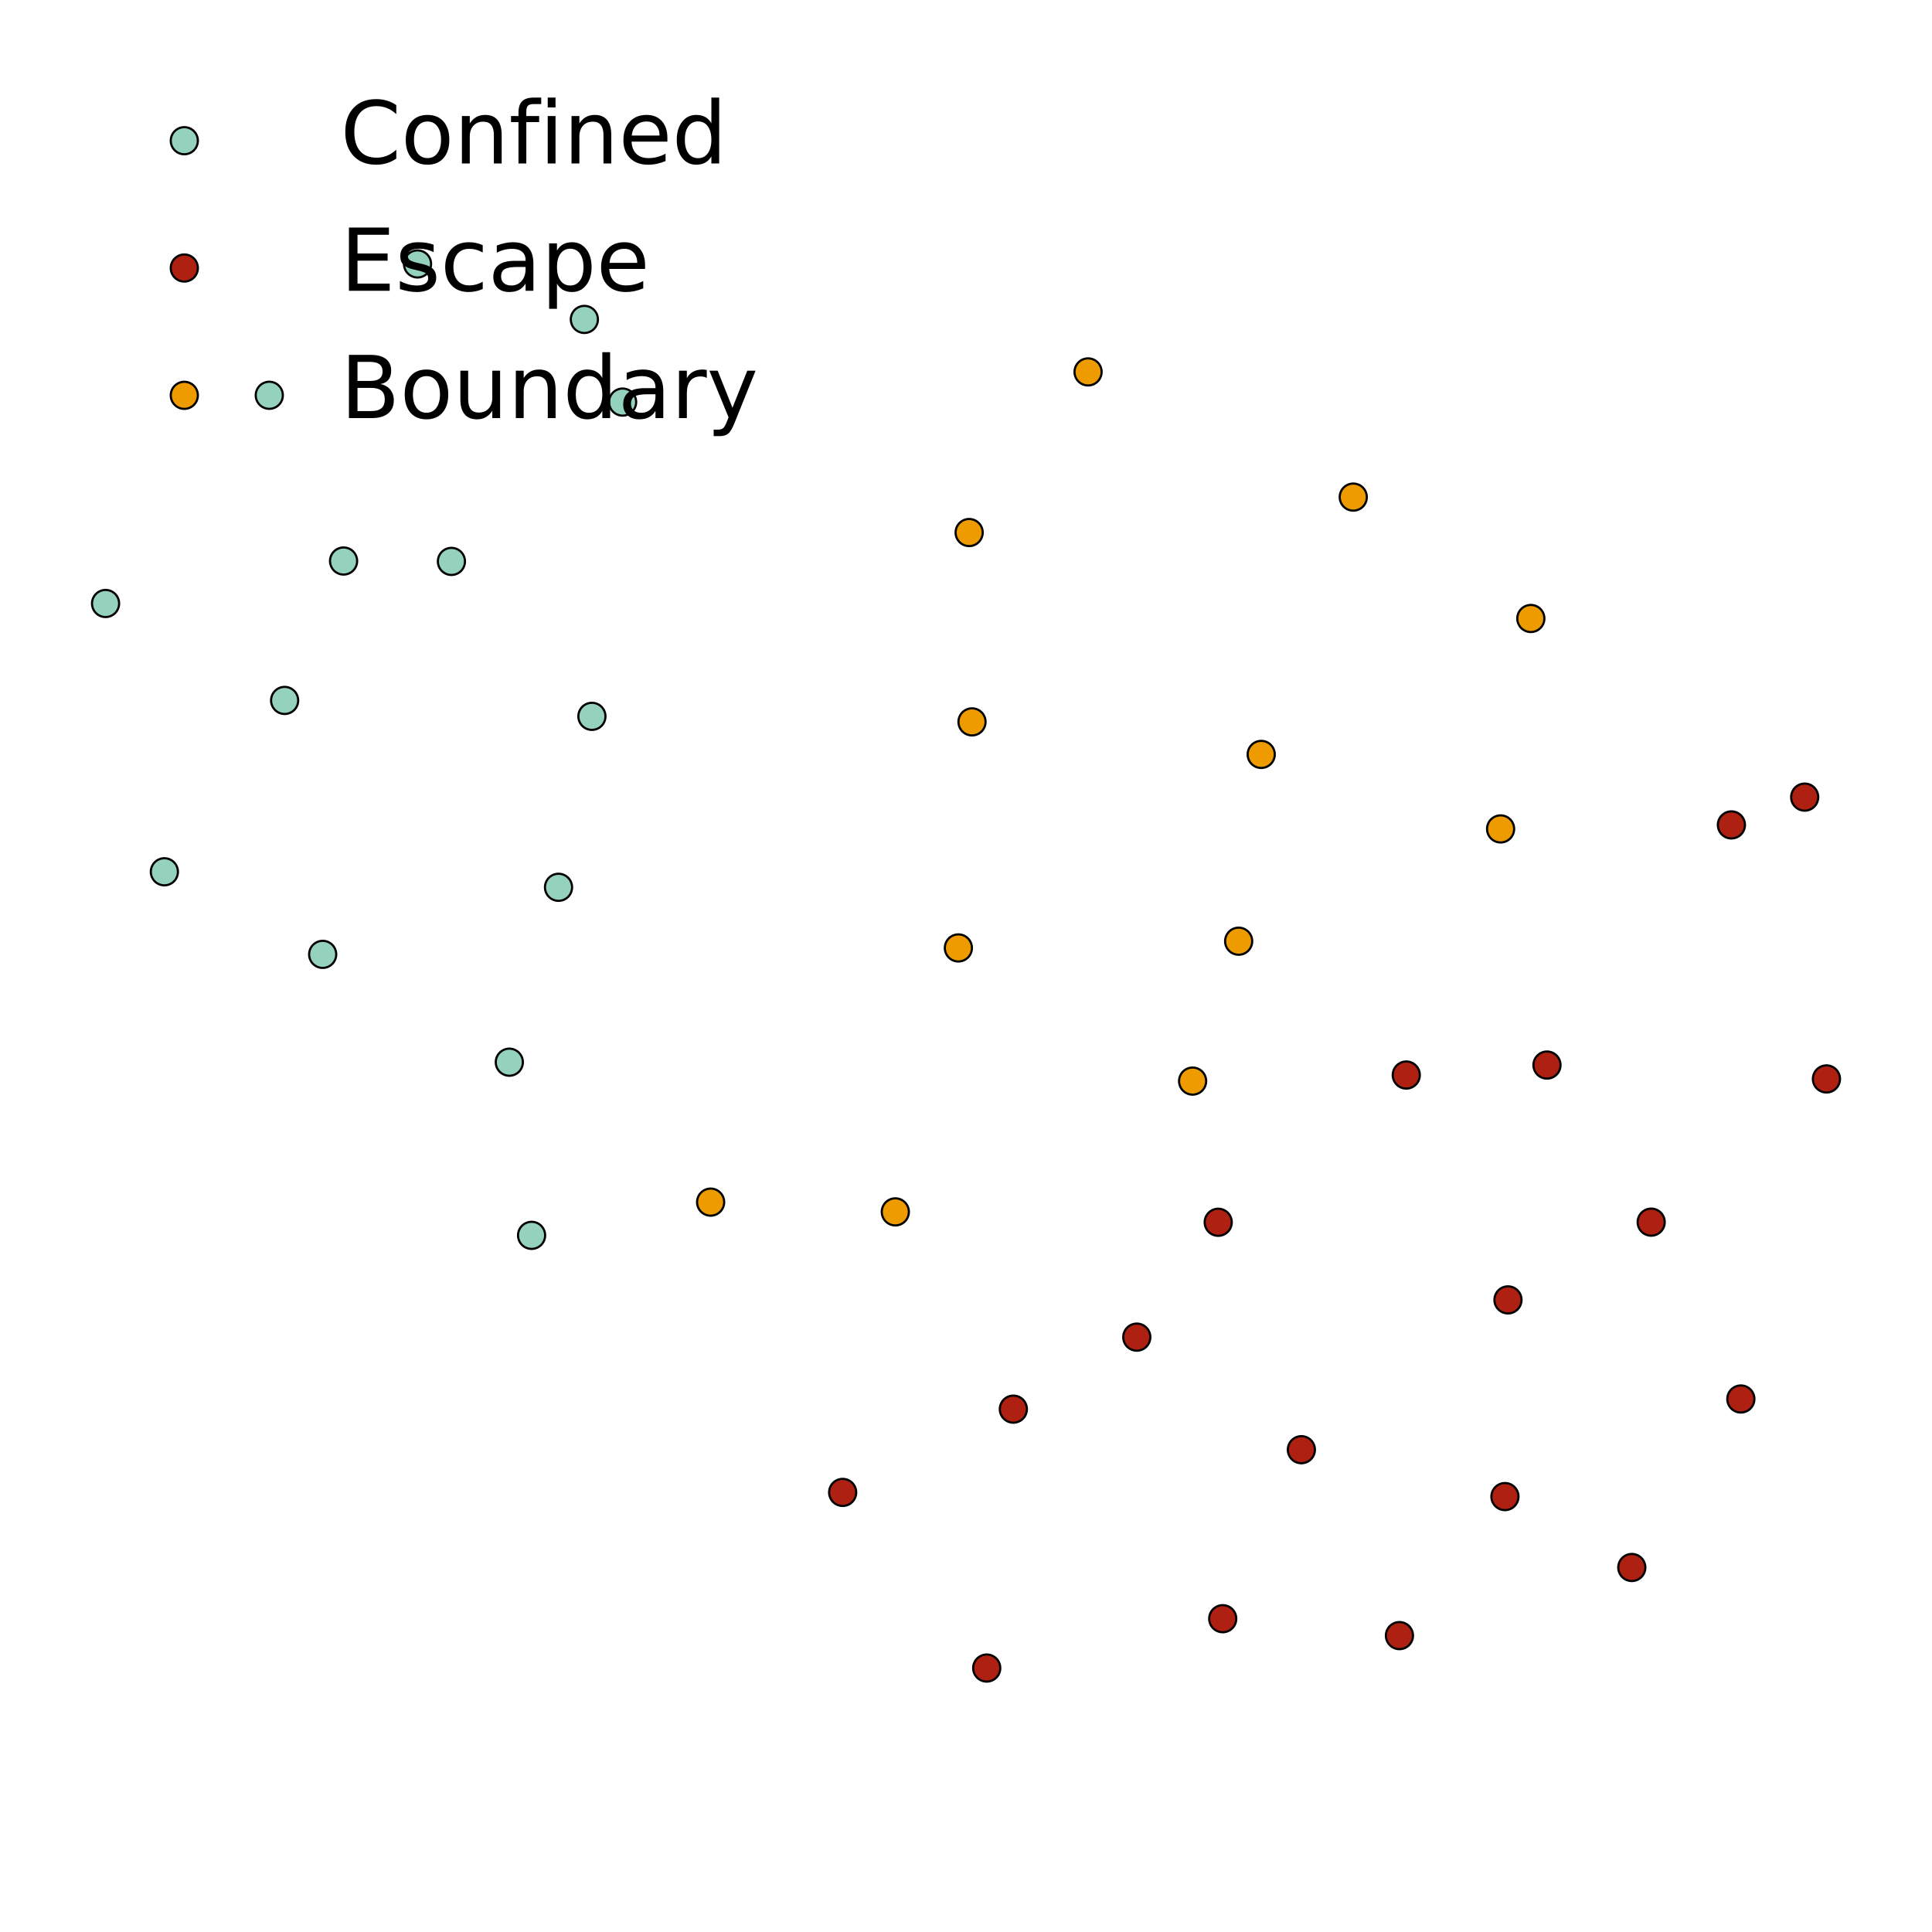
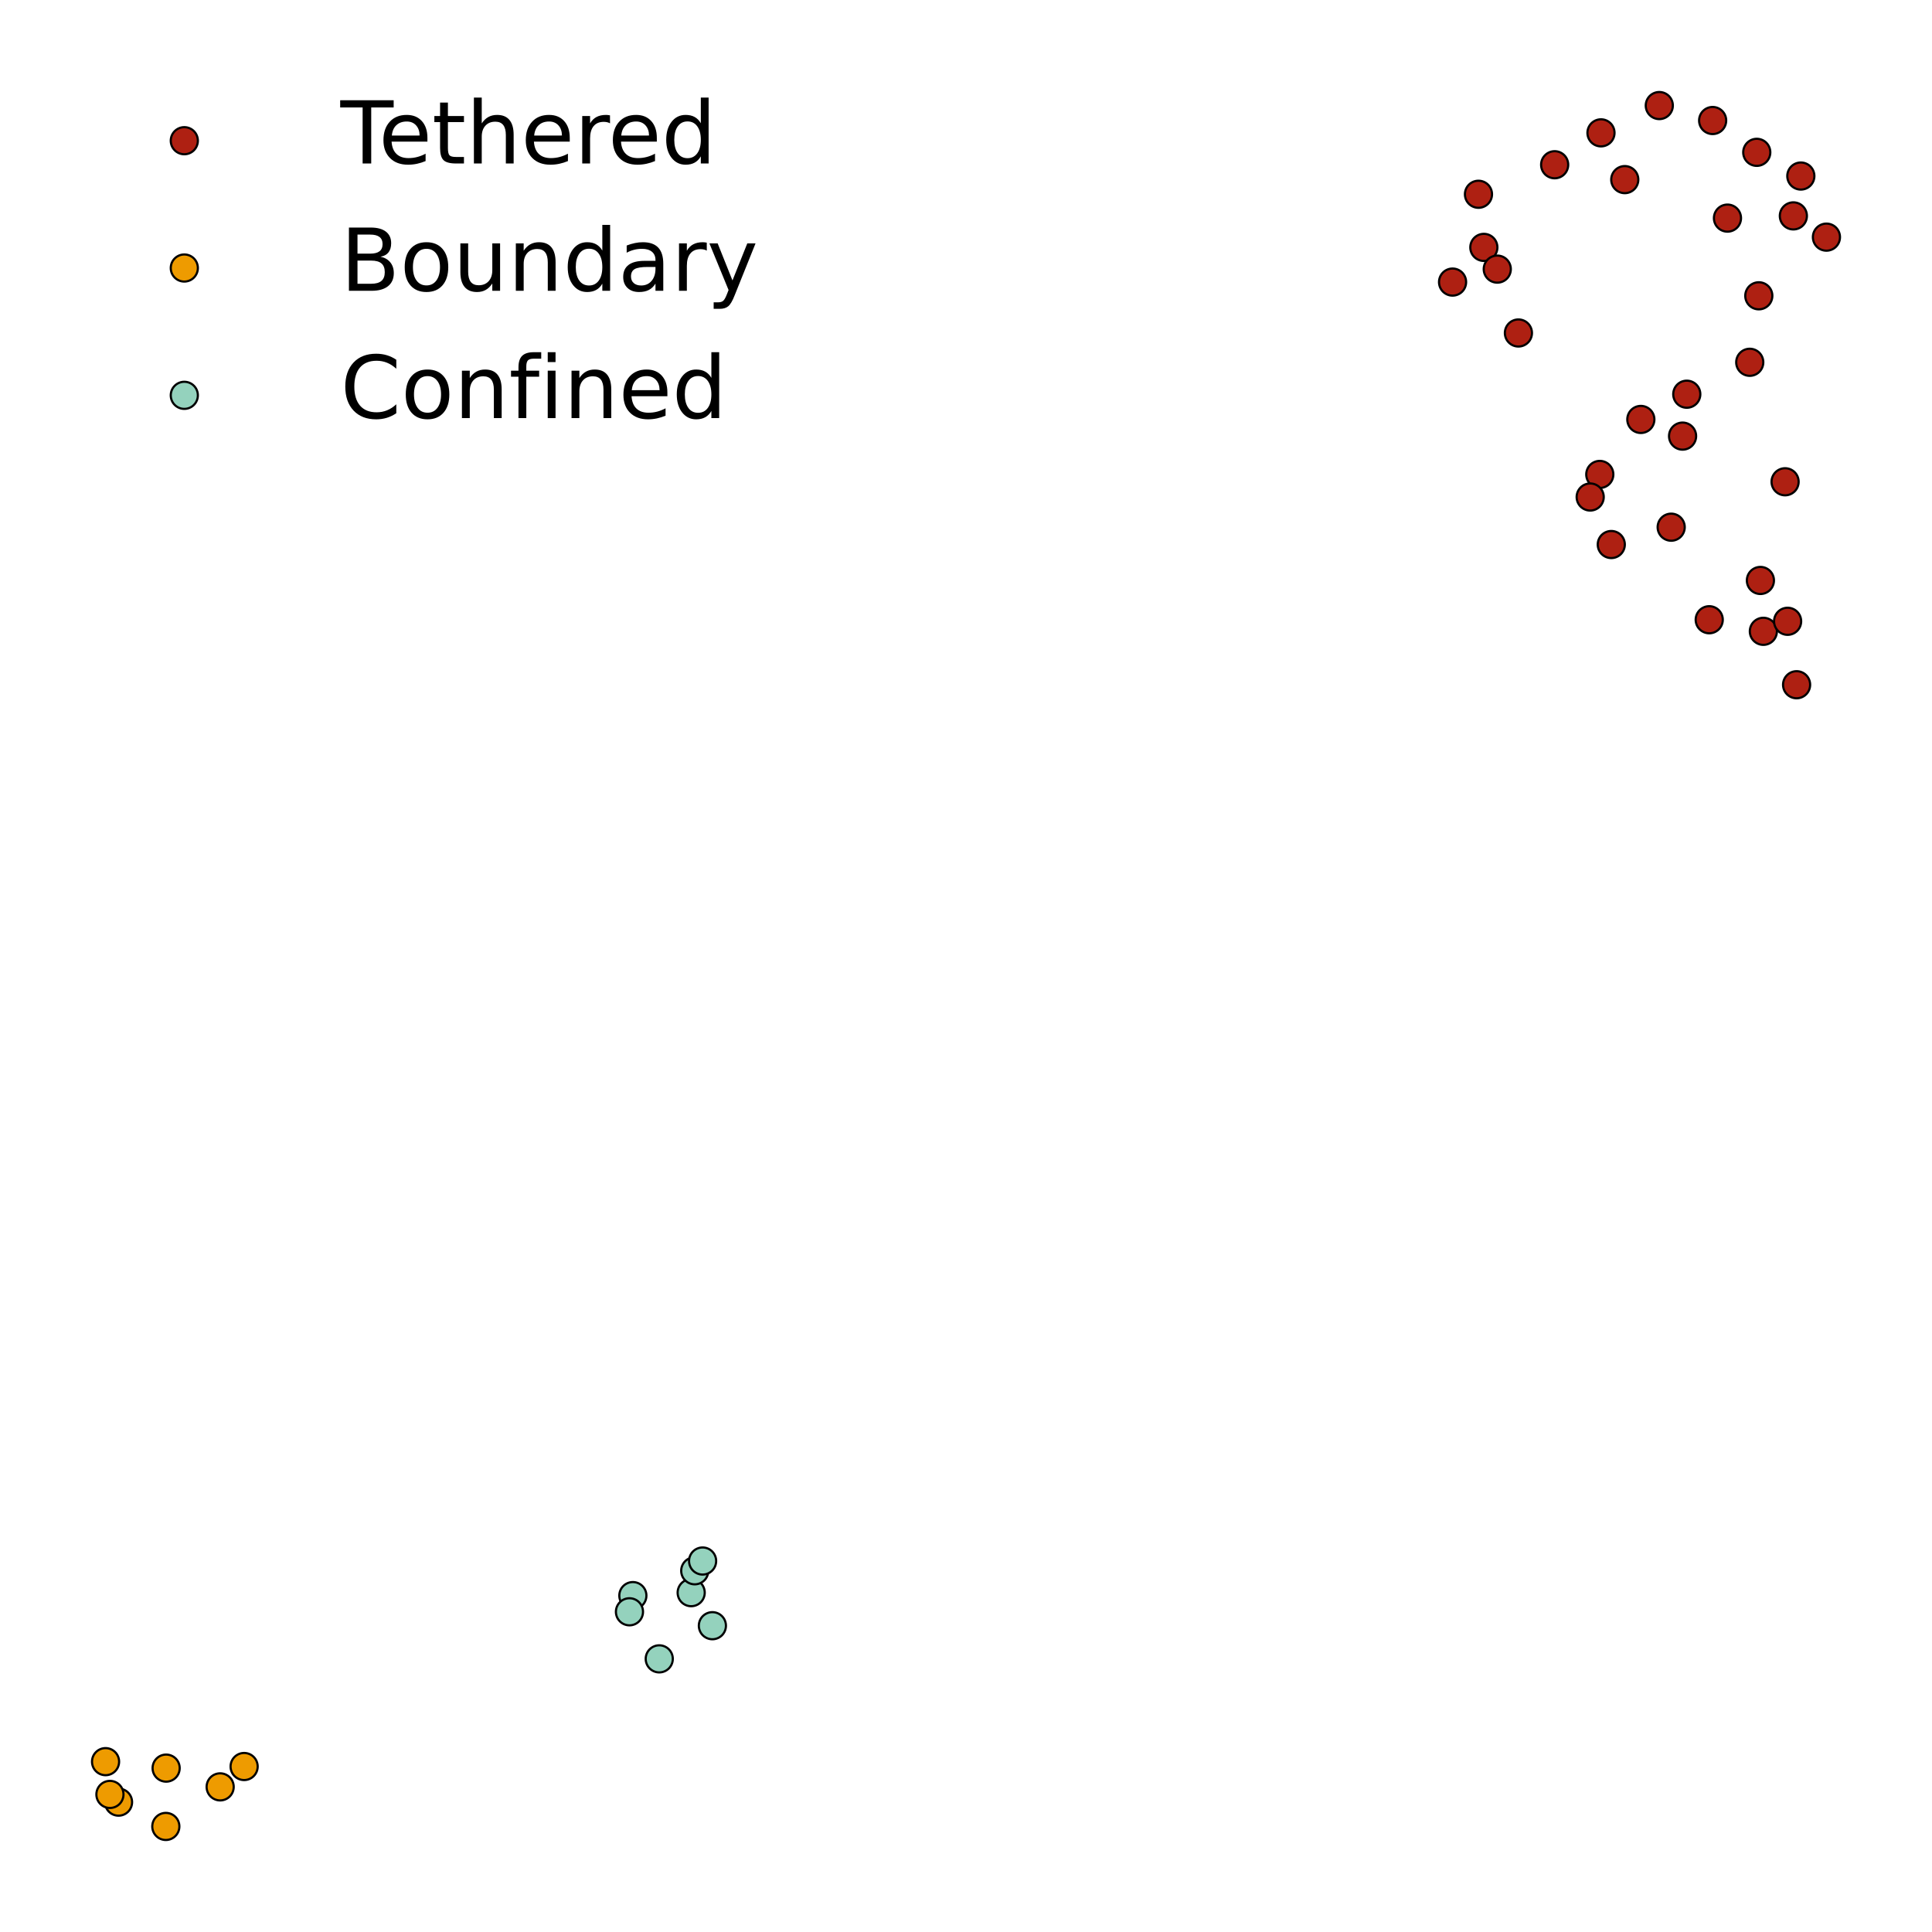
<svg xmlns="http://www.w3.org/2000/svg" xmlns:xlink="http://www.w3.org/1999/xlink" width="712.8pt" height="712.8pt" viewBox="0 0 712.8 712.8" version="1.1">
  <defs>
    <style type="text/css">*{stroke-linejoin: round; stroke-linecap: butt}</style>
  </defs>
  <g id="figure_1">
    <g id="patch_1">
      <path d="M 0 712.8  L 712.8 712.8  L 712.8 0  L 0 0  L 0 712.8  z " style="fill: none" />
    </g>
    <g id="axes_1">
      <g id="patch_2">
        <path d="M 7.2 705.6  L 705.6 705.6  L 705.6 7.2  L 7.2 7.2  L 7.2 705.6  z " style="fill: none" />
      </g>
      <g id="PathCollection_1">
        <defs>
-           <path id="m7190967503" d="M 0 5  C 1.326 5 2.598 4.473 3.536 3.536  C 4.473 2.598 5 1.326 5 0  C 5 -1.326 4.473 -2.598 3.536 -3.536  C 2.598 -4.473 1.326 -5 0 -5  C -1.326 -5 -2.598 -4.473 -3.536 -3.536  C -4.473 -2.598 -5 -1.326 -5 0  C -5 1.326 -4.473 2.598 -3.536 3.536  C -2.598 4.473 -1.326 5 0 5  z " style="stroke: #000000; stroke-width: 0.8" />
+           <path id="m423b83acc5" d="M 0 5  C 1.326 5 2.598 4.473 3.536 3.536  C 4.473 2.598 5 1.326 5 0  C 5 -1.326 4.473 -2.598 3.536 -3.536  C 2.598 -4.473 1.326 -5 0 -5  C -1.326 -5 -2.598 -4.473 -3.536 -3.536  C -4.473 -2.598 -5 -1.326 -5 0  C -5 1.326 -4.473 2.598 -3.536 3.536  C -2.598 4.473 -1.326 5 0 5  z " style="stroke: #000000; stroke-width: 0.8" />
        </defs>
-         <g clip-path="url(#pf99914e825)">
-           <use xlink:href="#m7190967503" x="218.384" y="264.291" style="fill: #94d2bd; stroke: #000000; stroke-width: 0.8" />
-           <use xlink:href="#m7190967503" x="187.909" y="391.89" style="fill: #94d2bd; stroke: #000000; stroke-width: 0.8" />
-           <use xlink:href="#m7190967503" x="166.55" y="207.131" style="fill: #94d2bd; stroke: #000000; stroke-width: 0.8" />
-           <use xlink:href="#m7190967503" x="229.707" y="148.346" style="fill: #94d2bd; stroke: #000000; stroke-width: 0.8" />
-           <use xlink:href="#m7190967503" x="105.01" y="258.422" style="fill: #94d2bd; stroke: #000000; stroke-width: 0.8" />
-           <use xlink:href="#m7190967503" x="126.761" y="206.984" style="fill: #94d2bd; stroke: #000000; stroke-width: 0.8" />
-           <use xlink:href="#m7190967503" x="215.599" y="117.849" style="fill: #94d2bd; stroke: #000000; stroke-width: 0.8" />
-           <use xlink:href="#m7190967503" x="196.126" y="455.775" style="fill: #94d2bd; stroke: #000000; stroke-width: 0.8" />
-           <use xlink:href="#m7190967503" x="154.041" y="97.379" style="fill: #94d2bd; stroke: #000000; stroke-width: 0.8" />
-           <use xlink:href="#m7190967503" x="206.063" y="327.363" style="fill: #94d2bd; stroke: #000000; stroke-width: 0.8" />
-           <use xlink:href="#m7190967503" x="99.353" y="145.838" style="fill: #94d2bd; stroke: #000000; stroke-width: 0.8" />
-           <use xlink:href="#m7190967503" x="38.945" y="222.656" style="fill: #94d2bd; stroke: #000000; stroke-width: 0.8" />
-           <use xlink:href="#m7190967503" x="60.643" y="321.64" style="fill: #94d2bd; stroke: #000000; stroke-width: 0.8" />
-           <use xlink:href="#m7190967503" x="119.051" y="352.11" style="fill: #94d2bd; stroke: #000000; stroke-width: 0.8" />
+         <g clip-path="url(#p90a31b4e60)">
+           <use xlink:href="#m423b83acc5" x="590.234" y="175.039" style="fill: #ae2012; stroke: #000000; stroke-width: 0.8" />
+           <use xlink:href="#m423b83acc5" x="648.902" y="109.135" style="fill: #ae2012; stroke: #000000; stroke-width: 0.8" />
+           <use xlink:href="#m423b83acc5" x="650.583" y="232.919" style="fill: #ae2012; stroke: #000000; stroke-width: 0.8" />
+           <use xlink:href="#m423b83acc5" x="535.915" y="104.072" style="fill: #ae2012; stroke: #000000; stroke-width: 0.8" />
+           <use xlink:href="#m423b83acc5" x="658.601" y="177.749" style="fill: #ae2012; stroke: #000000; stroke-width: 0.8" />
+           <use xlink:href="#m423b83acc5" x="661.651" y="79.654" style="fill: #ae2012; stroke: #000000; stroke-width: 0.8" />
+           <use xlink:href="#m423b83acc5" x="605.378" y="154.752" style="fill: #ae2012; stroke: #000000; stroke-width: 0.8" />
+           <use xlink:href="#m423b83acc5" x="631.87" y="44.464" style="fill: #ae2012; stroke: #000000; stroke-width: 0.8" />
+           <use xlink:href="#m423b83acc5" x="547.458" y="91.274" style="fill: #ae2012; stroke: #000000; stroke-width: 0.8" />
+           <use xlink:href="#m423b83acc5" x="622.329" y="145.441" style="fill: #ae2012; stroke: #000000; stroke-width: 0.8" />
+           <use xlink:href="#m423b83acc5" x="616.575" y="194.504" style="fill: #ae2012; stroke: #000000; stroke-width: 0.8" />
+           <use xlink:href="#m423b83acc5" x="552.411" y="99.289" style="fill: #ae2012; stroke: #000000; stroke-width: 0.8" />
+           <use xlink:href="#m423b83acc5" x="648.149" y="56.202" style="fill: #ae2012; stroke: #000000; stroke-width: 0.8" />
+           <use xlink:href="#m423b83acc5" x="649.491" y="214.157" style="fill: #ae2012; stroke: #000000; stroke-width: 0.8" />
+           <use xlink:href="#m423b83acc5" x="620.777" y="160.902" style="fill: #ae2012; stroke: #000000; stroke-width: 0.8" />
+           <use xlink:href="#m423b83acc5" x="664.407" y="64.95" style="fill: #ae2012; stroke: #000000; stroke-width: 0.8" />
+           <use xlink:href="#m423b83acc5" x="599.451" y="66.271" style="fill: #ae2012; stroke: #000000; stroke-width: 0.8" />
+           <use xlink:href="#m423b83acc5" x="662.843" y="252.63" style="fill: #ae2012; stroke: #000000; stroke-width: 0.8" />
+           <use xlink:href="#m423b83acc5" x="594.473" y="200.901" style="fill: #ae2012; stroke: #000000; stroke-width: 0.8" />
+           <use xlink:href="#m423b83acc5" x="545.473" y="71.673" style="fill: #ae2012; stroke: #000000; stroke-width: 0.8" />
+           <use xlink:href="#m423b83acc5" x="560.211" y="122.855" style="fill: #ae2012; stroke: #000000; stroke-width: 0.8" />
+           <use xlink:href="#m423b83acc5" x="673.855" y="87.493" style="fill: #ae2012; stroke: #000000; stroke-width: 0.8" />
+           <use xlink:href="#m423b83acc5" x="573.582" y="60.783" style="fill: #ae2012; stroke: #000000; stroke-width: 0.8" />
+           <use xlink:href="#m423b83acc5" x="586.692" y="183.371" style="fill: #ae2012; stroke: #000000; stroke-width: 0.8" />
+           <use xlink:href="#m423b83acc5" x="645.561" y="133.664" style="fill: #ae2012; stroke: #000000; stroke-width: 0.8" />
+           <use xlink:href="#m423b83acc5" x="659.53" y="229.223" style="fill: #ae2012; stroke: #000000; stroke-width: 0.8" />
+           <use xlink:href="#m423b83acc5" x="637.341" y="80.472" style="fill: #ae2012; stroke: #000000; stroke-width: 0.8" />
+           <use xlink:href="#m423b83acc5" x="612.189" y="38.945" style="fill: #ae2012; stroke: #000000; stroke-width: 0.8" />
+           <use xlink:href="#m423b83acc5" x="630.61" y="228.65" style="fill: #ae2012; stroke: #000000; stroke-width: 0.8" />
+           <use xlink:href="#m423b83acc5" x="590.672" y="49.015" style="fill: #ae2012; stroke: #000000; stroke-width: 0.8" />
        </g>
      </g>
      <g id="PathCollection_2">
        <defs>
-           <path id="m3f5cdaba32" d="M 0 5  C 1.326 5 2.598 4.473 3.536 3.536  C 4.473 2.598 5 1.326 5 0  C 5 -1.326 4.473 -2.598 3.536 -3.536  C 2.598 -4.473 1.326 -5 0 -5  C -1.326 -5 -2.598 -4.473 -3.536 -3.536  C -4.473 -2.598 -5 -1.326 -5 0  C -5 1.326 -4.473 2.598 -3.536 3.536  C -2.598 4.473 -1.326 5 0 5  z " style="stroke: #000000; stroke-width: 0.8" />
+           <path id="me479efd688" d="M 0 5  C 1.326 5 2.598 4.473 3.536 3.536  C 4.473 2.598 5 1.326 5 0  C 5 -1.326 4.473 -2.598 3.536 -3.536  C 2.598 -4.473 1.326 -5 0 -5  C -1.326 -5 -2.598 -4.473 -3.536 -3.536  C -4.473 -2.598 -5 -1.326 -5 0  C -5 1.326 -4.473 2.598 -3.536 3.536  C -2.598 4.473 -1.326 5 0 5  z " style="stroke: #000000; stroke-width: 0.8" />
        </defs>
-         <g clip-path="url(#pf99914e825)">
-           <use xlink:href="#m3f5cdaba32" x="570.751" y="392.949" style="fill: #ae2012; stroke: #000000; stroke-width: 0.8" />
-           <use xlink:href="#m3f5cdaba32" x="673.855" y="398.07" style="fill: #ae2012; stroke: #000000; stroke-width: 0.8" />
-           <use xlink:href="#m3f5cdaba32" x="480.134" y="534.861" style="fill: #ae2012; stroke: #000000; stroke-width: 0.8" />
-           <use xlink:href="#m3f5cdaba32" x="642.278" y="516.153" style="fill: #ae2012; stroke: #000000; stroke-width: 0.8" />
-           <use xlink:href="#m3f5cdaba32" x="602.043" y="578.316" style="fill: #ae2012; stroke: #000000; stroke-width: 0.8" />
-           <use xlink:href="#m3f5cdaba32" x="364.044" y="615.421" style="fill: #ae2012; stroke: #000000; stroke-width: 0.8" />
-           <use xlink:href="#m3f5cdaba32" x="310.895" y="550.618" style="fill: #ae2012; stroke: #000000; stroke-width: 0.8" />
-           <use xlink:href="#m3f5cdaba32" x="516.317" y="603.449" style="fill: #ae2012; stroke: #000000; stroke-width: 0.8" />
-           <use xlink:href="#m3f5cdaba32" x="518.836" y="396.63" style="fill: #ae2012; stroke: #000000; stroke-width: 0.8" />
-           <use xlink:href="#m3f5cdaba32" x="556.357" y="479.587" style="fill: #ae2012; stroke: #000000; stroke-width: 0.8" />
-           <use xlink:href="#m3f5cdaba32" x="609.195" y="450.903" style="fill: #ae2012; stroke: #000000; stroke-width: 0.8" />
-           <use xlink:href="#m3f5cdaba32" x="419.412" y="493.331" style="fill: #ae2012; stroke: #000000; stroke-width: 0.8" />
-           <use xlink:href="#m3f5cdaba32" x="373.871" y="519.897" style="fill: #ae2012; stroke: #000000; stroke-width: 0.8" />
-           <use xlink:href="#m3f5cdaba32" x="665.83" y="294.094" style="fill: #ae2012; stroke: #000000; stroke-width: 0.8" />
-           <use xlink:href="#m3f5cdaba32" x="451.118" y="597.21" style="fill: #ae2012; stroke: #000000; stroke-width: 0.8" />
-           <use xlink:href="#m3f5cdaba32" x="638.793" y="304.347" style="fill: #ae2012; stroke: #000000; stroke-width: 0.8" />
-           <use xlink:href="#m3f5cdaba32" x="449.457" y="450.952" style="fill: #ae2012; stroke: #000000; stroke-width: 0.8" />
-           <use xlink:href="#m3f5cdaba32" x="555.242" y="552.156" style="fill: #ae2012; stroke: #000000; stroke-width: 0.8" />
+         <g clip-path="url(#p90a31b4e60)">
+           <use xlink:href="#me479efd688" x="43.732" y="664.886" style="fill: #ee9b00; stroke: #000000; stroke-width: 0.8" />
+           <use xlink:href="#me479efd688" x="38.945" y="649.952" style="fill: #ee9b00; stroke: #000000; stroke-width: 0.8" />
+           <use xlink:href="#me479efd688" x="61.18" y="673.855" style="fill: #ee9b00; stroke: #000000; stroke-width: 0.8" />
+           <use xlink:href="#me479efd688" x="81.227" y="659.258" style="fill: #ee9b00; stroke: #000000; stroke-width: 0.8" />
+           <use xlink:href="#me479efd688" x="61.296" y="652.338" style="fill: #ee9b00; stroke: #000000; stroke-width: 0.8" />
+           <use xlink:href="#me479efd688" x="40.56" y="662.043" style="fill: #ee9b00; stroke: #000000; stroke-width: 0.8" />
+           <use xlink:href="#me479efd688" x="90.069" y="651.745" style="fill: #ee9b00; stroke: #000000; stroke-width: 0.8" />
        </g>
      </g>
      <g id="PathCollection_3">
        <defs>
-           <path id="m6fa941cadd" d="M 0 5  C 1.326 5 2.598 4.473 3.536 3.536  C 4.473 2.598 5 1.326 5 0  C 5 -1.326 4.473 -2.598 3.536 -3.536  C 2.598 -4.473 1.326 -5 0 -5  C -1.326 -5 -2.598 -4.473 -3.536 -3.536  C -4.473 -2.598 -5 -1.326 -5 0  C -5 1.326 -4.473 2.598 -3.536 3.536  C -2.598 4.473 -1.326 5 0 5  z " style="stroke: #000000; stroke-width: 0.8" />
+           <path id="mecd76242fb" d="M 0 5  C 1.326 5 2.598 4.473 3.536 3.536  C 4.473 2.598 5 1.326 5 0  C 5 -1.326 4.473 -2.598 3.536 -3.536  C 2.598 -4.473 1.326 -5 0 -5  C -1.326 -5 -2.598 -4.473 -3.536 -3.536  C -4.473 -2.598 -5 -1.326 -5 0  C -5 1.326 -4.473 2.598 -3.536 3.536  C -2.598 4.473 -1.326 5 0 5  z " style="stroke: #000000; stroke-width: 0.8" />
        </defs>
-         <g clip-path="url(#pf99914e825)">
-           <use xlink:href="#m6fa941cadd" x="358.616" y="266.334" style="fill: #ee9b00; stroke: #000000; stroke-width: 0.8" />
-           <use xlink:href="#m6fa941cadd" x="553.636" y="305.826" style="fill: #ee9b00; stroke: #000000; stroke-width: 0.8" />
-           <use xlink:href="#m6fa941cadd" x="456.997" y="347.25" style="fill: #ee9b00; stroke: #000000; stroke-width: 0.8" />
-           <use xlink:href="#m6fa941cadd" x="440.006" y="398.862" style="fill: #ee9b00; stroke: #000000; stroke-width: 0.8" />
-           <use xlink:href="#m6fa941cadd" x="353.589" y="349.736" style="fill: #ee9b00; stroke: #000000; stroke-width: 0.8" />
-           <use xlink:href="#m6fa941cadd" x="465.318" y="278.339" style="fill: #ee9b00; stroke: #000000; stroke-width: 0.8" />
-           <use xlink:href="#m6fa941cadd" x="401.434" y="137.214" style="fill: #ee9b00; stroke: #000000; stroke-width: 0.8" />
-           <use xlink:href="#m6fa941cadd" x="564.792" y="228.19" style="fill: #ee9b00; stroke: #000000; stroke-width: 0.8" />
-           <use xlink:href="#m6fa941cadd" x="262.18" y="443.519" style="fill: #ee9b00; stroke: #000000; stroke-width: 0.8" />
-           <use xlink:href="#m6fa941cadd" x="357.562" y="196.476" style="fill: #ee9b00; stroke: #000000; stroke-width: 0.8" />
-           <use xlink:href="#m6fa941cadd" x="330.323" y="447.115" style="fill: #ee9b00; stroke: #000000; stroke-width: 0.8" />
-           <use xlink:href="#m6fa941cadd" x="499.281" y="183.405" style="fill: #ee9b00; stroke: #000000; stroke-width: 0.8" />
+         <g clip-path="url(#p90a31b4e60)">
+           <use xlink:href="#mecd76242fb" x="255.009" y="587.604" style="fill: #94d2bd; stroke: #000000; stroke-width: 0.8" />
+           <use xlink:href="#mecd76242fb" x="233.49" y="588.692" style="fill: #94d2bd; stroke: #000000; stroke-width: 0.8" />
+           <use xlink:href="#mecd76242fb" x="256.324" y="579.53" style="fill: #94d2bd; stroke: #000000; stroke-width: 0.8" />
+           <use xlink:href="#mecd76242fb" x="243.229" y="612.026" style="fill: #94d2bd; stroke: #000000; stroke-width: 0.8" />
+           <use xlink:href="#mecd76242fb" x="259.222" y="575.927" style="fill: #94d2bd; stroke: #000000; stroke-width: 0.8" />
+           <use xlink:href="#mecd76242fb" x="232.237" y="594.661" style="fill: #94d2bd; stroke: #000000; stroke-width: 0.8" />
+           <use xlink:href="#mecd76242fb" x="262.831" y="599.795" style="fill: #94d2bd; stroke: #000000; stroke-width: 0.8" />
        </g>
      </g>
      <g id="matplotlib.axis_1" />
      <g id="matplotlib.axis_2" />
      <g id="legend_1">
        <g id="PathCollection_4">
          <g>
-             <use xlink:href="#m7190967503" x="68" y="51.915" style="fill: #94d2bd; stroke: #000000; stroke-width: 0.8" />
+             <use xlink:href="#m423b83acc5" x="68" y="51.915" style="fill: #ae2012; stroke: #000000; stroke-width: 0.8" />
          </g>
        </g>
        <g id="text_1">
          <g transform="translate(125.6 60.315) scale(0.32 -0.32)">
            <defs>
-               <path id="DejaVuSans-43" d="M 4122 4306  L 4122 3641  Q 3803 3938 3442 4084  Q 3081 4231 2675 4231  Q 1875 4231 1450 3742  Q 1025 3253 1025 2328  Q 1025 1406 1450 917  Q 1875 428 2675 428  Q 3081 428 3442 575  Q 3803 722 4122 1019  L 4122 359  Q 3791 134 3420 21  Q 3050 -91 2638 -91  Q 1578 -91 968 557  Q 359 1206 359 2328  Q 359 3453 968 4101  Q 1578 4750 2638 4750  Q 3056 4750 3426 4639  Q 3797 4528 4122 4306  z " transform="scale(0.015625)" />
-               <path id="DejaVuSans-6f" d="M 1959 3097  Q 1497 3097 1228 2736  Q 959 2375 959 1747  Q 959 1119 1226 758  Q 1494 397 1959 397  Q 2419 397 2687 759  Q 2956 1122 2956 1747  Q 2956 2369 2687 2733  Q 2419 3097 1959 3097  z M 1959 3584  Q 2709 3584 3137 3096  Q 3566 2609 3566 1747  Q 3566 888 3137 398  Q 2709 -91 1959 -91  Q 1206 -91 779 398  Q 353 888 353 1747  Q 353 2609 779 3096  Q 1206 3584 1959 3584  z " transform="scale(0.015625)" />
-               <path id="DejaVuSans-6e" d="M 3513 2113  L 3513 0  L 2938 0  L 2938 2094  Q 2938 2591 2744 2837  Q 2550 3084 2163 3084  Q 1697 3084 1428 2787  Q 1159 2491 1159 1978  L 1159 0  L 581 0  L 581 3500  L 1159 3500  L 1159 2956  Q 1366 3272 1645 3428  Q 1925 3584 2291 3584  Q 2894 3584 3203 3211  Q 3513 2838 3513 2113  z " transform="scale(0.015625)" />
-               <path id="DejaVuSans-66" d="M 2375 4863  L 2375 4384  L 1825 4384  Q 1516 4384 1395 4259  Q 1275 4134 1275 3809  L 1275 3500  L 2222 3500  L 2222 3053  L 1275 3053  L 1275 0  L 697 0  L 697 3053  L 147 3053  L 147 3500  L 697 3500  L 697 3744  Q 697 4328 969 4595  Q 1241 4863 1831 4863  L 2375 4863  z " transform="scale(0.015625)" />
-               <path id="DejaVuSans-69" d="M 603 3500  L 1178 3500  L 1178 0  L 603 0  L 603 3500  z M 603 4863  L 1178 4863  L 1178 4134  L 603 4134  L 603 4863  z " transform="scale(0.015625)" />
+               <path id="DejaVuSans-54" d="M -19 4666  L 3928 4666  L 3928 4134  L 2272 4134  L 2272 0  L 1638 0  L 1638 4134  L -19 4134  L -19 4666  z " transform="scale(0.015625)" />
              <path id="DejaVuSans-65" d="M 3597 1894  L 3597 1613  L 953 1613  Q 991 1019 1311 708  Q 1631 397 2203 397  Q 2534 397 2845 478  Q 3156 559 3463 722  L 3463 178  Q 3153 47 2828 -22  Q 2503 -91 2169 -91  Q 1331 -91 842 396  Q 353 884 353 1716  Q 353 2575 817 3079  Q 1281 3584 2069 3584  Q 2775 3584 3186 3129  Q 3597 2675 3597 1894  z M 3022 2063  Q 3016 2534 2758 2815  Q 2500 3097 2075 3097  Q 1594 3097 1305 2825  Q 1016 2553 972 2059  L 3022 2063  z " transform="scale(0.015625)" />
+               <path id="DejaVuSans-74" d="M 1172 4494  L 1172 3500  L 2356 3500  L 2356 3053  L 1172 3053  L 1172 1153  Q 1172 725 1289 603  Q 1406 481 1766 481  L 2356 481  L 2356 0  L 1766 0  Q 1100 0 847 248  Q 594 497 594 1153  L 594 3053  L 172 3053  L 172 3500  L 594 3500  L 594 4494  L 1172 4494  z " transform="scale(0.015625)" />
+               <path id="DejaVuSans-68" d="M 3513 2113  L 3513 0  L 2938 0  L 2938 2094  Q 2938 2591 2744 2837  Q 2550 3084 2163 3084  Q 1697 3084 1428 2787  Q 1159 2491 1159 1978  L 1159 0  L 581 0  L 581 4863  L 1159 4863  L 1159 2956  Q 1366 3272 1645 3428  Q 1925 3584 2291 3584  Q 2894 3584 3203 3211  Q 3513 2838 3513 2113  z " transform="scale(0.015625)" />
+               <path id="DejaVuSans-72" d="M 2631 2963  Q 2534 3019 2420 3045  Q 2306 3072 2169 3072  Q 1681 3072 1420 2755  Q 1159 2438 1159 1844  L 1159 0  L 581 0  L 581 3500  L 1159 3500  L 1159 2956  Q 1341 3275 1631 3429  Q 1922 3584 2338 3584  Q 2397 3584 2469 3576  Q 2541 3569 2628 3553  L 2631 2963  z " transform="scale(0.015625)" />
              <path id="DejaVuSans-64" d="M 2906 2969  L 2906 4863  L 3481 4863  L 3481 0  L 2906 0  L 2906 525  Q 2725 213 2448 61  Q 2172 -91 1784 -91  Q 1150 -91 751 415  Q 353 922 353 1747  Q 353 2572 751 3078  Q 1150 3584 1784 3584  Q 2172 3584 2448 3432  Q 2725 3281 2906 2969  z M 947 1747  Q 947 1113 1208 752  Q 1469 391 1925 391  Q 2381 391 2643 752  Q 2906 1113 2906 1747  Q 2906 2381 2643 2742  Q 2381 3103 1925 3103  Q 1469 3103 1208 2742  Q 947 2381 947 1747  z " transform="scale(0.015625)" />
            </defs>
-             <use xlink:href="#DejaVuSans-43" />
-             <use xlink:href="#DejaVuSans-6f" transform="translate(69.82422 0)" />
-             <use xlink:href="#DejaVuSans-6e" transform="translate(131.0059 0)" />
-             <use xlink:href="#DejaVuSans-66" transform="translate(194.3848 0)" />
-             <use xlink:href="#DejaVuSans-69" transform="translate(229.5898 0)" />
-             <use xlink:href="#DejaVuSans-6e" transform="translate(257.373 0)" />
-             <use xlink:href="#DejaVuSans-65" transform="translate(320.752 0)" />
-             <use xlink:href="#DejaVuSans-64" transform="translate(382.2754 0)" />
+             <use xlink:href="#DejaVuSans-54" />
+             <use xlink:href="#DejaVuSans-65" transform="translate(44.08398 0)" />
+             <use xlink:href="#DejaVuSans-74" transform="translate(105.6074 0)" />
+             <use xlink:href="#DejaVuSans-68" transform="translate(144.8164 0)" />
+             <use xlink:href="#DejaVuSans-65" transform="translate(208.1953 0)" />
+             <use xlink:href="#DejaVuSans-72" transform="translate(269.7188 0)" />
+             <use xlink:href="#DejaVuSans-65" transform="translate(308.582 0)" />
+             <use xlink:href="#DejaVuSans-64" transform="translate(370.1055 0)" />
          </g>
        </g>
        <g id="PathCollection_5">
          <g>
-             <use xlink:href="#m3f5cdaba32" x="68" y="98.885" style="fill: #ae2012; stroke: #000000; stroke-width: 0.8" />
+             <use xlink:href="#me479efd688" x="68" y="98.885" style="fill: #ee9b00; stroke: #000000; stroke-width: 0.8" />
          </g>
        </g>
        <g id="text_2">
          <g transform="translate(125.6 107.285) scale(0.32 -0.32)">
            <defs>
-               <path id="DejaVuSans-45" d="M 628 4666  L 3578 4666  L 3578 4134  L 1259 4134  L 1259 2753  L 3481 2753  L 3481 2222  L 1259 2222  L 1259 531  L 3634 531  L 3634 0  L 628 0  L 628 4666  z " transform="scale(0.015625)" />
-               <path id="DejaVuSans-73" d="M 2834 3397  L 2834 2853  Q 2591 2978 2328 3040  Q 2066 3103 1784 3103  Q 1356 3103 1142 2972  Q 928 2841 928 2578  Q 928 2378 1081 2264  Q 1234 2150 1697 2047  L 1894 2003  Q 2506 1872 2764 1633  Q 3022 1394 3022 966  Q 3022 478 2636 193  Q 2250 -91 1575 -91  Q 1294 -91 989 -36  Q 684 19 347 128  L 347 722  Q 666 556 975 473  Q 1284 391 1588 391  Q 1994 391 2212 530  Q 2431 669 2431 922  Q 2431 1156 2273 1281  Q 2116 1406 1581 1522  L 1381 1569  Q 847 1681 609 1914  Q 372 2147 372 2553  Q 372 3047 722 3315  Q 1072 3584 1716 3584  Q 2034 3584 2315 3537  Q 2597 3491 2834 3397  z " transform="scale(0.015625)" />
-               <path id="DejaVuSans-63" d="M 3122 3366  L 3122 2828  Q 2878 2963 2633 3030  Q 2388 3097 2138 3097  Q 1578 3097 1268 2742  Q 959 2388 959 1747  Q 959 1106 1268 751  Q 1578 397 2138 397  Q 2388 397 2633 464  Q 2878 531 3122 666  L 3122 134  Q 2881 22 2623 -34  Q 2366 -91 2075 -91  Q 1284 -91 818 406  Q 353 903 353 1747  Q 353 2603 823 3093  Q 1294 3584 2113 3584  Q 2378 3584 2631 3529  Q 2884 3475 3122 3366  z " transform="scale(0.015625)" />
+               <path id="DejaVuSans-42" d="M 1259 2228  L 1259 519  L 2272 519  Q 2781 519 3026 730  Q 3272 941 3272 1375  Q 3272 1813 3026 2020  Q 2781 2228 2272 2228  L 1259 2228  z M 1259 4147  L 1259 2741  L 2194 2741  Q 2656 2741 2882 2914  Q 3109 3088 3109 3444  Q 3109 3797 2882 3972  Q 2656 4147 2194 4147  L 1259 4147  z M 628 4666  L 2241 4666  Q 2963 4666 3353 4366  Q 3744 4066 3744 3513  Q 3744 3084 3544 2831  Q 3344 2578 2956 2516  Q 3422 2416 3680 2098  Q 3938 1781 3938 1306  Q 3938 681 3513 340  Q 3088 0 2303 0  L 628 0  L 628 4666  z " transform="scale(0.015625)" />
+               <path id="DejaVuSans-6f" d="M 1959 3097  Q 1497 3097 1228 2736  Q 959 2375 959 1747  Q 959 1119 1226 758  Q 1494 397 1959 397  Q 2419 397 2687 759  Q 2956 1122 2956 1747  Q 2956 2369 2687 2733  Q 2419 3097 1959 3097  z M 1959 3584  Q 2709 3584 3137 3096  Q 3566 2609 3566 1747  Q 3566 888 3137 398  Q 2709 -91 1959 -91  Q 1206 -91 779 398  Q 353 888 353 1747  Q 353 2609 779 3096  Q 1206 3584 1959 3584  z " transform="scale(0.015625)" />
+               <path id="DejaVuSans-75" d="M 544 1381  L 544 3500  L 1119 3500  L 1119 1403  Q 1119 906 1312 657  Q 1506 409 1894 409  Q 2359 409 2629 706  Q 2900 1003 2900 1516  L 2900 3500  L 3475 3500  L 3475 0  L 2900 0  L 2900 538  Q 2691 219 2414 64  Q 2138 -91 1772 -91  Q 1169 -91 856 284  Q 544 659 544 1381  z M 1991 3584  L 1991 3584  z " transform="scale(0.015625)" />
+               <path id="DejaVuSans-6e" d="M 3513 2113  L 3513 0  L 2938 0  L 2938 2094  Q 2938 2591 2744 2837  Q 2550 3084 2163 3084  Q 1697 3084 1428 2787  Q 1159 2491 1159 1978  L 1159 0  L 581 0  L 581 3500  L 1159 3500  L 1159 2956  Q 1366 3272 1645 3428  Q 1925 3584 2291 3584  Q 2894 3584 3203 3211  Q 3513 2838 3513 2113  z " transform="scale(0.015625)" />
              <path id="DejaVuSans-61" d="M 2194 1759  Q 1497 1759 1228 1600  Q 959 1441 959 1056  Q 959 750 1161 570  Q 1363 391 1709 391  Q 2188 391 2477 730  Q 2766 1069 2766 1631  L 2766 1759  L 2194 1759  z M 3341 1997  L 3341 0  L 2766 0  L 2766 531  Q 2569 213 2275 61  Q 1981 -91 1556 -91  Q 1019 -91 701 211  Q 384 513 384 1019  Q 384 1609 779 1909  Q 1175 2209 1959 2209  L 2766 2209  L 2766 2266  Q 2766 2663 2505 2880  Q 2244 3097 1772 3097  Q 1472 3097 1187 3025  Q 903 2953 641 2809  L 641 3341  Q 956 3463 1253 3523  Q 1550 3584 1831 3584  Q 2591 3584 2966 3190  Q 3341 2797 3341 1997  z " transform="scale(0.015625)" />
-               <path id="DejaVuSans-70" d="M 1159 525  L 1159 -1331  L 581 -1331  L 581 3500  L 1159 3500  L 1159 2969  Q 1341 3281 1617 3432  Q 1894 3584 2278 3584  Q 2916 3584 3314 3078  Q 3713 2572 3713 1747  Q 3713 922 3314 415  Q 2916 -91 2278 -91  Q 1894 -91 1617 61  Q 1341 213 1159 525  z M 3116 1747  Q 3116 2381 2855 2742  Q 2594 3103 2138 3103  Q 1681 3103 1420 2742  Q 1159 2381 1159 1747  Q 1159 1113 1420 752  Q 1681 391 2138 391  Q 2594 391 2855 752  Q 3116 1113 3116 1747  z " transform="scale(0.015625)" />
-             </defs>
-             <use xlink:href="#DejaVuSans-45" />
-             <use xlink:href="#DejaVuSans-73" transform="translate(63.18359 0)" />
-             <use xlink:href="#DejaVuSans-63" transform="translate(115.2832 0)" />
-             <use xlink:href="#DejaVuSans-61" transform="translate(170.2637 0)" />
-             <use xlink:href="#DejaVuSans-70" transform="translate(231.543 0)" />
-             <use xlink:href="#DejaVuSans-65" transform="translate(295.0195 0)" />
-           </g>
-         </g>
-         <g id="PathCollection_6">
-           <g>
-             <use xlink:href="#m6fa941cadd" x="68" y="145.855" style="fill: #ee9b00; stroke: #000000; stroke-width: 0.8" />
-           </g>
-         </g>
-         <g id="text_3">
-           <g transform="translate(125.6 154.255) scale(0.32 -0.32)">
-             <defs>
-               <path id="DejaVuSans-42" d="M 1259 2228  L 1259 519  L 2272 519  Q 2781 519 3026 730  Q 3272 941 3272 1375  Q 3272 1813 3026 2020  Q 2781 2228 2272 2228  L 1259 2228  z M 1259 4147  L 1259 2741  L 2194 2741  Q 2656 2741 2882 2914  Q 3109 3088 3109 3444  Q 3109 3797 2882 3972  Q 2656 4147 2194 4147  L 1259 4147  z M 628 4666  L 2241 4666  Q 2963 4666 3353 4366  Q 3744 4066 3744 3513  Q 3744 3084 3544 2831  Q 3344 2578 2956 2516  Q 3422 2416 3680 2098  Q 3938 1781 3938 1306  Q 3938 681 3513 340  Q 3088 0 2303 0  L 628 0  L 628 4666  z " transform="scale(0.015625)" />
-               <path id="DejaVuSans-75" d="M 544 1381  L 544 3500  L 1119 3500  L 1119 1403  Q 1119 906 1312 657  Q 1506 409 1894 409  Q 2359 409 2629 706  Q 2900 1003 2900 1516  L 2900 3500  L 3475 3500  L 3475 0  L 2900 0  L 2900 538  Q 2691 219 2414 64  Q 2138 -91 1772 -91  Q 1169 -91 856 284  Q 544 659 544 1381  z M 1991 3584  L 1991 3584  z " transform="scale(0.015625)" />
-               <path id="DejaVuSans-72" d="M 2631 2963  Q 2534 3019 2420 3045  Q 2306 3072 2169 3072  Q 1681 3072 1420 2755  Q 1159 2438 1159 1844  L 1159 0  L 581 0  L 581 3500  L 1159 3500  L 1159 2956  Q 1341 3275 1631 3429  Q 1922 3584 2338 3584  Q 2397 3584 2469 3576  Q 2541 3569 2628 3553  L 2631 2963  z " transform="scale(0.015625)" />
              <path id="DejaVuSans-79" d="M 2059 -325  Q 1816 -950 1584 -1140  Q 1353 -1331 966 -1331  L 506 -1331  L 506 -850  L 844 -850  Q 1081 -850 1212 -737  Q 1344 -625 1503 -206  L 1606 56  L 191 3500  L 800 3500  L 1894 763  L 2988 3500  L 3597 3500  L 2059 -325  z " transform="scale(0.015625)" />
            </defs>
            <use xlink:href="#DejaVuSans-42" />
            <use xlink:href="#DejaVuSans-6f" transform="translate(68.60352 0)" />
            <use xlink:href="#DejaVuSans-75" transform="translate(129.7852 0)" />
            <use xlink:href="#DejaVuSans-6e" transform="translate(193.1641 0)" />
            <use xlink:href="#DejaVuSans-64" transform="translate(256.543 0)" />
            <use xlink:href="#DejaVuSans-61" transform="translate(320.0195 0)" />
            <use xlink:href="#DejaVuSans-72" transform="translate(381.2988 0)" />
            <use xlink:href="#DejaVuSans-79" transform="translate(422.4121 0)" />
          </g>
        </g>
+         <g id="PathCollection_6">
+           <g>
+             <use xlink:href="#mecd76242fb" x="68" y="145.855" style="fill: #94d2bd; stroke: #000000; stroke-width: 0.8" />
+           </g>
+         </g>
+         <g id="text_3">
+           <g transform="translate(125.6 154.255) scale(0.32 -0.32)">
+             <defs>
+               <path id="DejaVuSans-43" d="M 4122 4306  L 4122 3641  Q 3803 3938 3442 4084  Q 3081 4231 2675 4231  Q 1875 4231 1450 3742  Q 1025 3253 1025 2328  Q 1025 1406 1450 917  Q 1875 428 2675 428  Q 3081 428 3442 575  Q 3803 722 4122 1019  L 4122 359  Q 3791 134 3420 21  Q 3050 -91 2638 -91  Q 1578 -91 968 557  Q 359 1206 359 2328  Q 359 3453 968 4101  Q 1578 4750 2638 4750  Q 3056 4750 3426 4639  Q 3797 4528 4122 4306  z " transform="scale(0.015625)" />
+               <path id="DejaVuSans-66" d="M 2375 4863  L 2375 4384  L 1825 4384  Q 1516 4384 1395 4259  Q 1275 4134 1275 3809  L 1275 3500  L 2222 3500  L 2222 3053  L 1275 3053  L 1275 0  L 697 0  L 697 3053  L 147 3053  L 147 3500  L 697 3500  L 697 3744  Q 697 4328 969 4595  Q 1241 4863 1831 4863  L 2375 4863  z " transform="scale(0.015625)" />
+               <path id="DejaVuSans-69" d="M 603 3500  L 1178 3500  L 1178 0  L 603 0  L 603 3500  z M 603 4863  L 1178 4863  L 1178 4134  L 603 4134  L 603 4863  z " transform="scale(0.015625)" />
+             </defs>
+             <use xlink:href="#DejaVuSans-43" />
+             <use xlink:href="#DejaVuSans-6f" transform="translate(69.82422 0)" />
+             <use xlink:href="#DejaVuSans-6e" transform="translate(131.0059 0)" />
+             <use xlink:href="#DejaVuSans-66" transform="translate(194.3848 0)" />
+             <use xlink:href="#DejaVuSans-69" transform="translate(229.5898 0)" />
+             <use xlink:href="#DejaVuSans-6e" transform="translate(257.373 0)" />
+             <use xlink:href="#DejaVuSans-65" transform="translate(320.752 0)" />
+             <use xlink:href="#DejaVuSans-64" transform="translate(382.2754 0)" />
+           </g>
+         </g>
      </g>
    </g>
  </g>
  <defs>
-     <clipPath id="pf99914e825">
+     <clipPath id="p90a31b4e60">
      <rect x="7.2" y="7.2" width="698.4" height="698.4" />
    </clipPath>
  </defs>
</svg>
